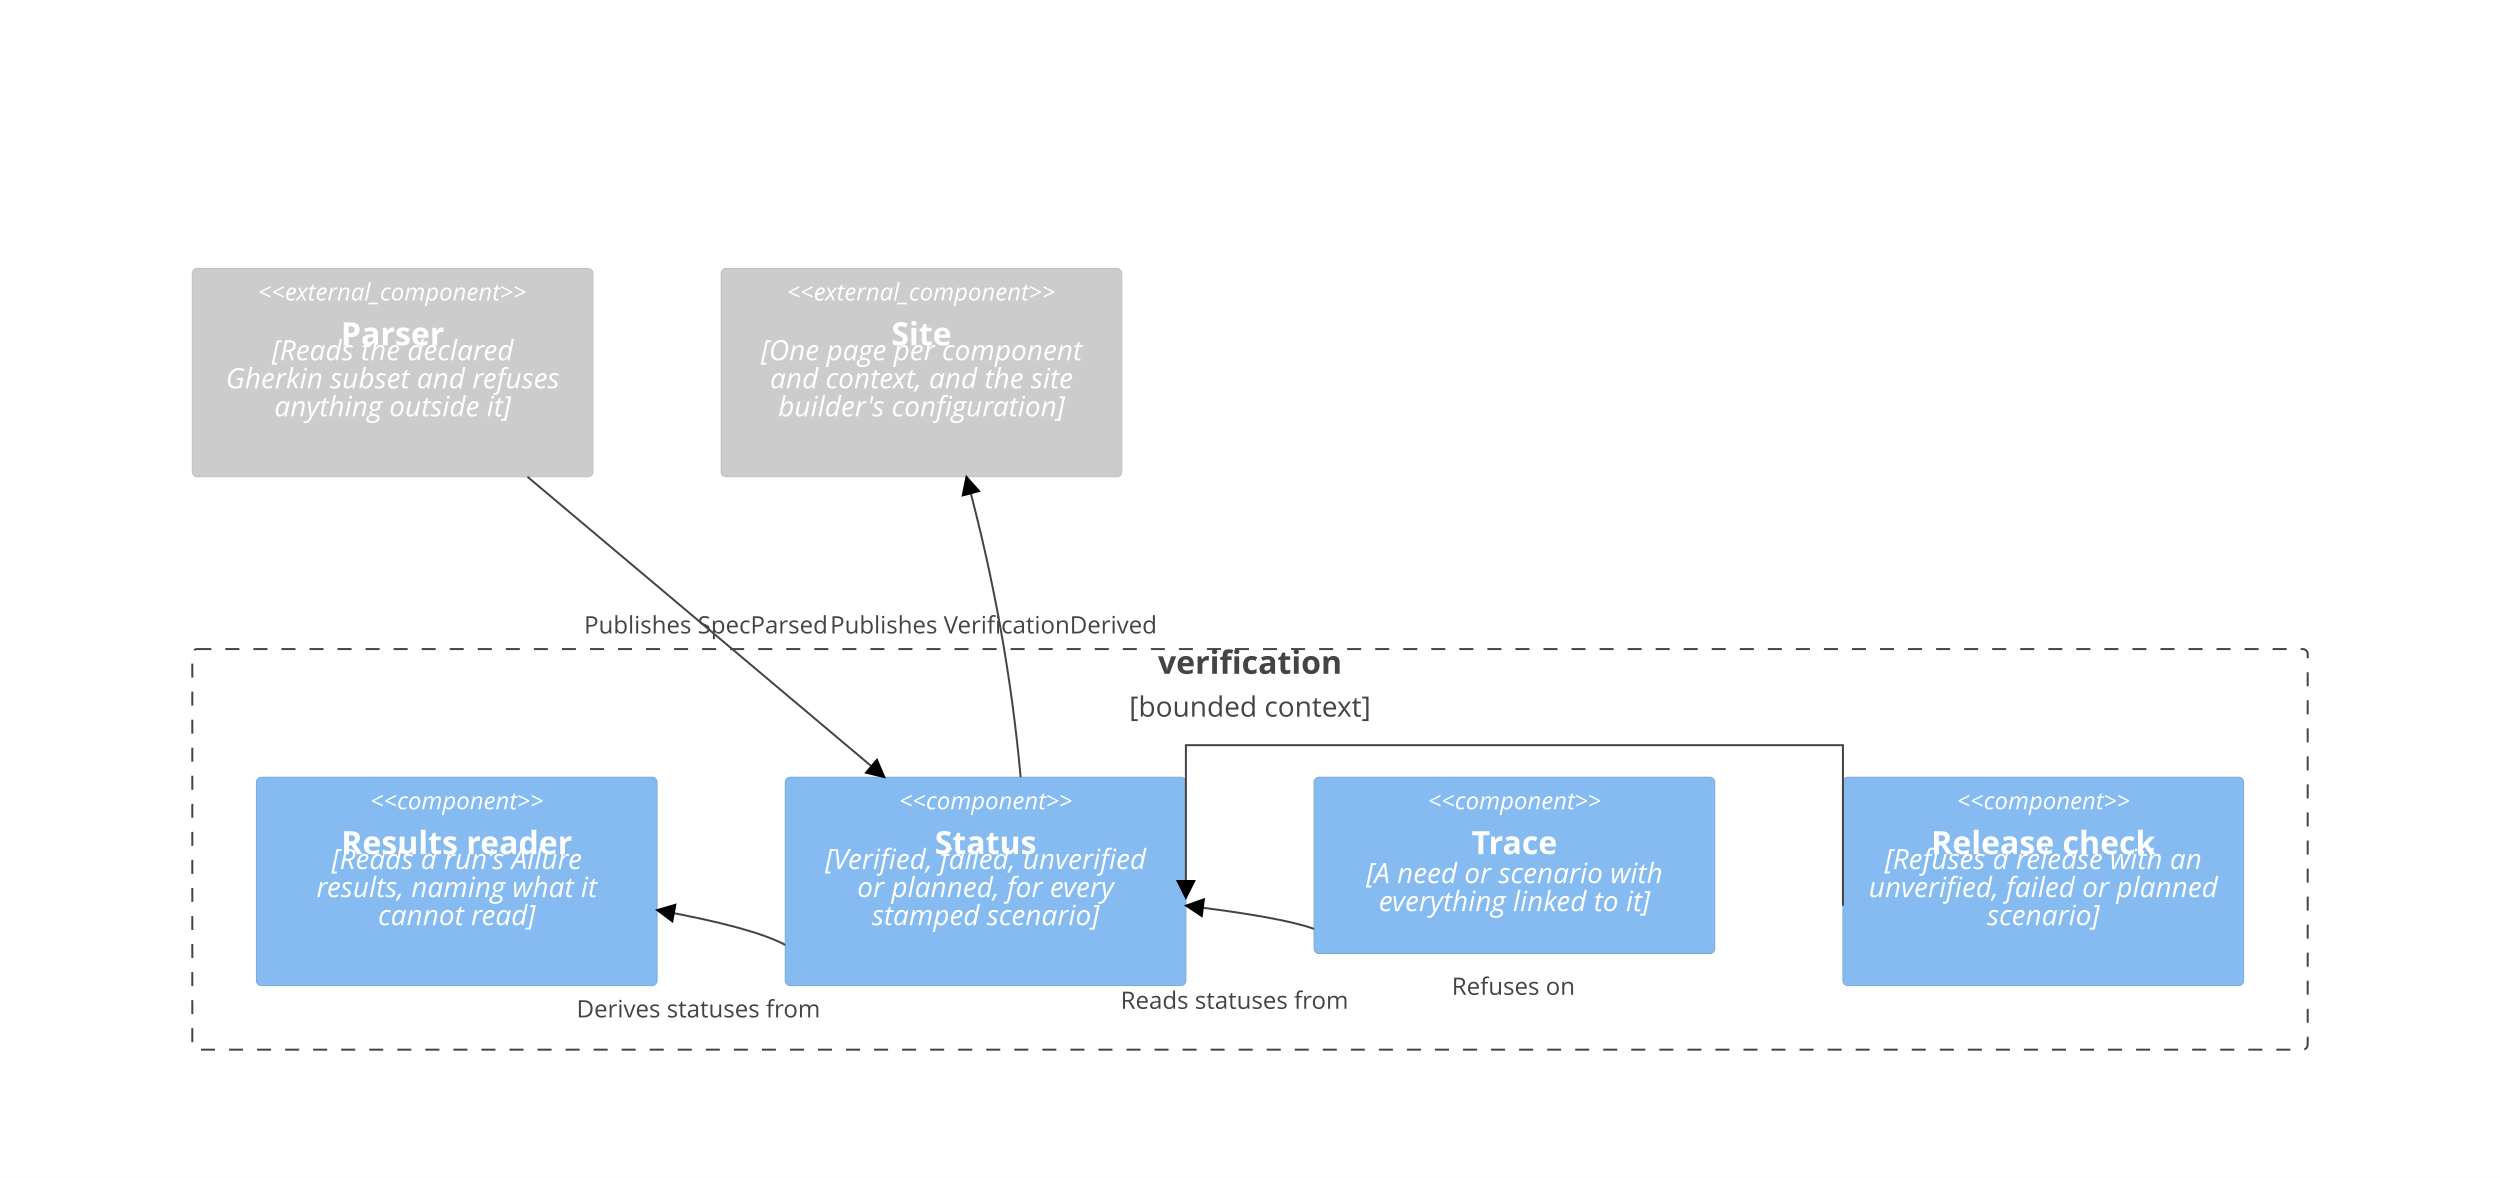
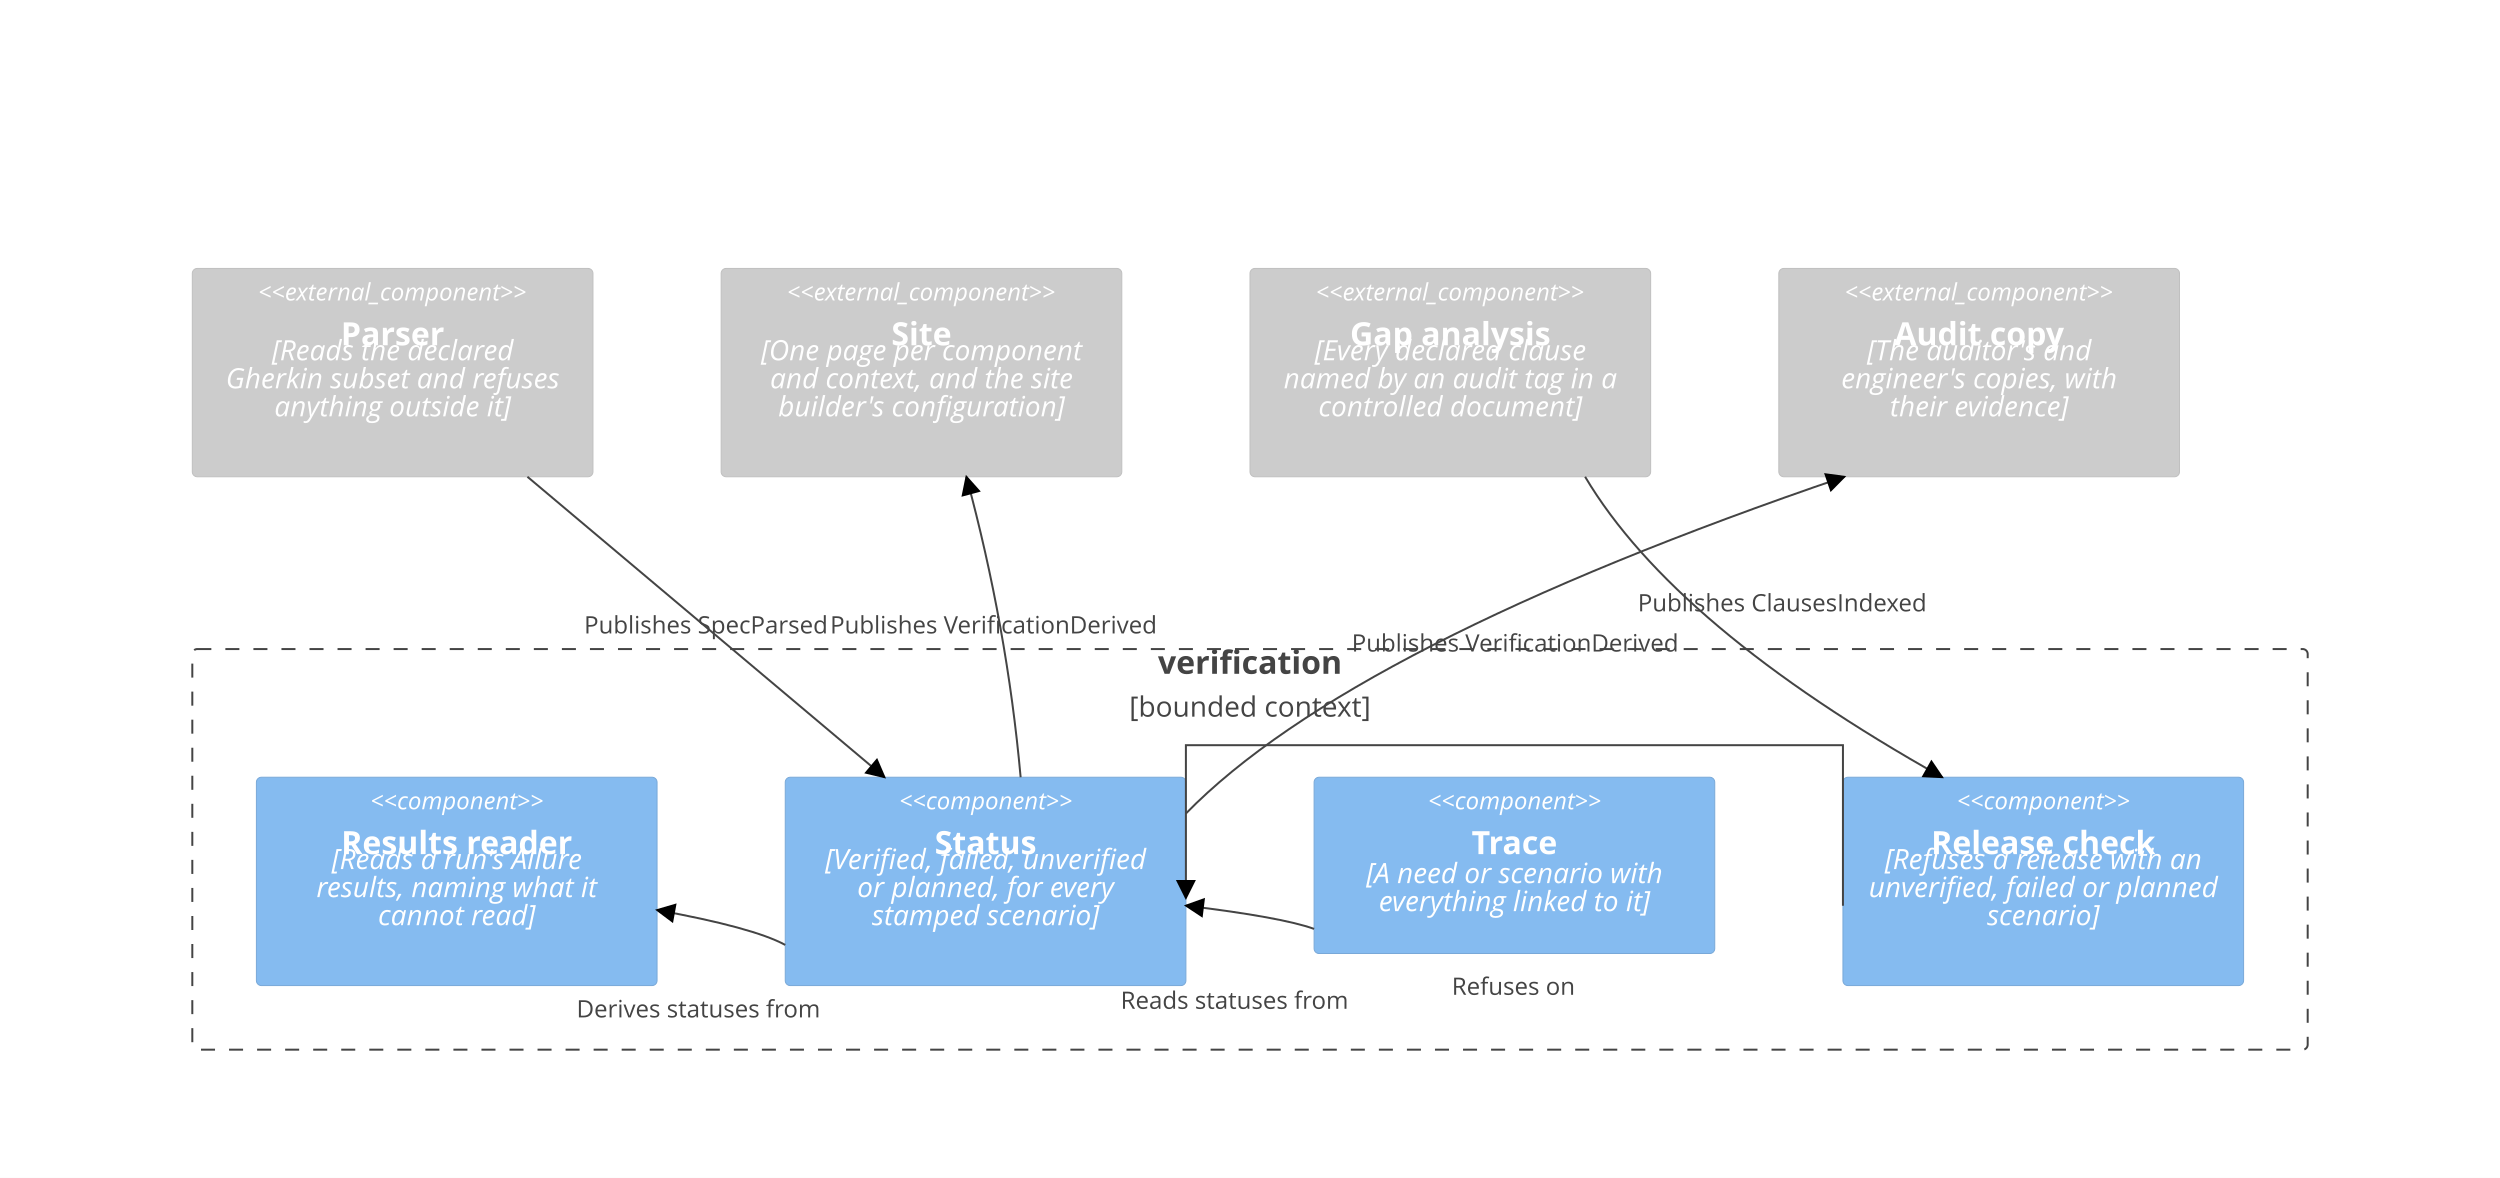
<svg xmlns="http://www.w3.org/2000/svg" width="100%" viewBox="0 -8 1248 588" style="max-width: 1248.000px;">
  <rect x="0" y="-8" width="1248" height="588" fill="#FFFFFF" />
  <defs>
    <symbol id="computer" width="24" height="24">
      <path transform="scale(.5)" d="M2 2v13h20v-13h-20zm18 11h-16v-9h16v9zm-10.228 6l.466-1h3.524l.467 1h-4.457zm14.228 3h-24l2-6h2.104l-1.33 4h18.45l-1.297-4h2.073l2 6zm-5-10h-14v-7h14v7z" />
    </symbol>
  </defs>
  <defs>
    <symbol id="database" fill-rule="evenodd" clip-rule="evenodd">
      <path transform="scale(.5)" d="M12.258.001l.256.004.255.005.253.008.251.01.249.012.247.015.246.016.242.019.241.02.239.023.236.024.233.027.231.028.229.031.225.032.223.034.22.036.217.038.214.04.211.041.208.043.205.045.201.046.198.048.194.05.191.051.187.053.183.054.18.056.175.057.172.059.168.06.163.061.16.063.155.064.15.066.074.033.073.033.071.034.07.034.069.035.068.035.067.035.066.035.064.036.064.036.062.036.06.036.06.037.058.037.058.037.055.038.055.038.053.038.052.038.051.039.05.039.048.039.047.039.045.04.044.04.043.04.041.04.04.041.039.041.037.041.036.041.034.041.033.042.032.042.03.042.029.042.027.042.026.043.024.043.023.043.021.043.02.043.018.044.017.043.015.044.013.044.012.044.011.045.009.044.007.045.006.045.004.045.002.045.001.045v17l-.001.045-.002.045-.004.045-.006.045-.007.045-.009.044-.011.045-.012.044-.013.044-.015.044-.017.043-.018.044-.02.043-.021.043-.023.043-.024.043-.026.043-.027.042-.029.042-.03.042-.032.042-.033.042-.034.041-.036.041-.037.041-.039.041-.04.041-.041.04-.043.04-.044.04-.045.04-.047.039-.048.039-.05.039-.051.039-.052.038-.053.038-.055.038-.055.038-.058.037-.058.037-.06.037-.06.036-.062.036-.064.036-.064.036-.066.035-.067.035-.068.035-.069.035-.07.034-.071.034-.073.033-.074.033-.15.066-.155.064-.16.063-.163.061-.168.06-.172.059-.175.057-.18.056-.183.054-.187.053-.191.051-.194.05-.198.048-.201.046-.205.045-.208.043-.211.041-.214.04-.217.038-.22.036-.223.034-.225.032-.229.031-.231.028-.233.027-.236.024-.239.023-.241.02-.242.019-.246.016-.247.015-.249.012-.251.01-.253.008-.255.005-.256.004-.258.001-.258-.001-.256-.004-.255-.005-.253-.008-.251-.01-.249-.012-.247-.015-.245-.016-.243-.019-.241-.02-.238-.023-.236-.024-.234-.027-.231-.028-.228-.031-.226-.032-.223-.034-.22-.036-.217-.038-.214-.04-.211-.041-.208-.043-.204-.045-.201-.046-.198-.048-.195-.05-.19-.051-.187-.053-.184-.054-.179-.056-.176-.057-.172-.059-.167-.06-.164-.061-.159-.063-.155-.064-.151-.066-.074-.033-.072-.033-.072-.034-.07-.034-.069-.035-.068-.035-.067-.035-.066-.035-.064-.036-.063-.036-.062-.036-.061-.036-.06-.037-.058-.037-.057-.037-.056-.038-.055-.038-.053-.038-.052-.038-.051-.039-.049-.039-.049-.039-.046-.039-.046-.04-.044-.04-.043-.04-.041-.04-.04-.041-.039-.041-.037-.041-.036-.041-.034-.041-.033-.042-.032-.042-.03-.042-.029-.042-.027-.042-.026-.043-.024-.043-.023-.043-.021-.043-.02-.043-.018-.044-.017-.043-.015-.044-.013-.044-.012-.044-.011-.045-.009-.044-.007-.045-.006-.045-.004-.045-.002-.045-.001-.045v-17l.001-.045.002-.045.004-.045.006-.045.007-.045.009-.044.011-.045.012-.044.013-.044.015-.044.017-.043.018-.044.02-.043.021-.043.023-.043.024-.043.026-.043.027-.042.029-.042.03-.042.032-.042.033-.042.034-.041.036-.041.037-.041.039-.041.04-.041.041-.04.043-.04.044-.04.046-.04.046-.039.049-.039.049-.039.051-.039.052-.038.053-.038.055-.038.056-.038.057-.037.058-.037.06-.037.061-.036.062-.036.063-.036.064-.036.066-.035.067-.035.068-.035.069-.035.07-.034.072-.034.072-.033.074-.033.151-.066.155-.064.159-.063.164-.061.167-.06.172-.059.176-.057.179-.056.184-.054.187-.053.19-.051.195-.05.198-.048.201-.046.204-.045.208-.043.211-.041.214-.04.217-.038.22-.036.223-.034.226-.032.228-.031.231-.028.234-.027.236-.024.238-.023.241-.02.243-.019.245-.016.247-.015.249-.012.251-.01.253-.008.255-.005.256-.004.258-.001.258.001z" />
    </symbol>
  </defs>
  <defs>
    <symbol id="clock" width="24" height="24">
      <path transform="scale(.5)" d="M12 2c5.514 0 10 4.486 10 10s-4.486 10-10 10-10-4.486-10-10 4.486-10 10-10zm0-2c-6.627 0-12 5.373-12 12s5.373 12 12 12 12-5.373 12-12-5.373-12-12-12zm5.848 12.459c.202.038.202.333.001.372-1.907.361-6.045 1.111-6.547 1.111-.719 0-1.301-.582-1.301-1.301 0-.512.77-5.447 1.125-7.445.034-.192.312-.181.343.014l.985 6.238 5.394 1.011z" />
    </symbol>
  </defs>
  <g class="person-man">
    <rect x="96" y="126" fill="#CCCCCC" stroke="#BFBFBF" width="200" height="104" rx="2.5" ry="2.5" stroke-width="0.5" />
    <text fill="#FFFFFF" font-family="Open Sans,sans-serif" font-size="12" font-style="italic" lengthAdjust="spacing" textLength="133" x="129" y="142">&lt;&lt;external_component&gt;&gt;</text>
    <text x="196.00" y="160.00" dominant-baseline="middle" fill="#FFFFFF" style="text-anchor: middle; font-size: 16px; font-weight: bold; font-family: Open Sans,sans-serif">
      <tspan dy="0.00" alignment-baseline="mathematical">Parser</tspan>
    </text>
    <text x="196.00" y="182.00" dominant-baseline="middle" fill="#FFFFFF" style="text-anchor: middle; font-size: 14px; font-weight: normal; font-family: Open Sans,sans-serif" font-style="italic">
      <tspan dy="-14.00" alignment-baseline="mathematical">[Reads the declared</tspan>
    </text>
    <text x="196.00" y="182.00" dominant-baseline="middle" fill="#FFFFFF" style="text-anchor: middle; font-size: 14px; font-weight: normal; font-family: Open Sans,sans-serif" font-style="italic">
      <tspan dy="0.00" alignment-baseline="mathematical">Gherkin subset and refuses</tspan>
    </text>
    <text x="196.00" y="182.00" dominant-baseline="middle" fill="#FFFFFF" style="text-anchor: middle; font-size: 14px; font-weight: normal; font-family: Open Sans,sans-serif" font-style="italic">
      <tspan dy="14.00" alignment-baseline="mathematical">anything outside it]</tspan>
    </text>
  </g>
  <g class="person-man">
    <rect x="360" y="126" fill="#CCCCCC" stroke="#BFBFBF" width="200" height="104" rx="2.5" ry="2.5" stroke-width="0.5" />
    <text fill="#FFFFFF" font-family="Open Sans,sans-serif" font-size="12" font-style="italic" lengthAdjust="spacing" textLength="133" x="393" y="142">&lt;&lt;external_component&gt;&gt;</text>
    <text x="460.00" y="160.00" dominant-baseline="middle" fill="#FFFFFF" style="text-anchor: middle; font-size: 16px; font-weight: bold; font-family: Open Sans,sans-serif">
      <tspan dy="0.00" alignment-baseline="mathematical">Site</tspan>
    </text>
    <text x="460.00" y="182.00" dominant-baseline="middle" fill="#FFFFFF" style="text-anchor: middle; font-size: 14px; font-weight: normal; font-family: Open Sans,sans-serif" font-style="italic">
      <tspan dy="-14.00" alignment-baseline="mathematical">[One page per component</tspan>
    </text>
    <text x="460.00" y="182.00" dominant-baseline="middle" fill="#FFFFFF" style="text-anchor: middle; font-size: 14px; font-weight: normal; font-family: Open Sans,sans-serif" font-style="italic">
      <tspan dy="0.00" alignment-baseline="mathematical">and context, and the site</tspan>
    </text>
    <text x="460.00" y="182.00" dominant-baseline="middle" fill="#FFFFFF" style="text-anchor: middle; font-size: 14px; font-weight: normal; font-family: Open Sans,sans-serif" font-style="italic">
      <tspan dy="14.00" alignment-baseline="mathematical">builder's configuration]</tspan>
    </text>
  </g>
  <g class="person-man">
+     <rect x="624" y="126" fill="#CCCCCC" stroke="#BFBFBF" width="200" height="104" rx="2.5" ry="2.5" stroke-width="0.5" />
+     <text fill="#FFFFFF" font-family="Open Sans,sans-serif" font-size="12" font-style="italic" lengthAdjust="spacing" textLength="133" x="657" y="142">&lt;&lt;external_component&gt;&gt;</text>
+     <text x="724.00" y="160.00" dominant-baseline="middle" fill="#FFFFFF" style="text-anchor: middle; font-size: 16px; font-weight: bold; font-family: Open Sans,sans-serif">
+       <tspan dy="0.00" alignment-baseline="mathematical">Gap analysis</tspan>
+     </text>
+     <text x="724.00" y="182.00" dominant-baseline="middle" fill="#FFFFFF" style="text-anchor: middle; font-size: 14px; font-weight: normal; font-family: Open Sans,sans-serif" font-style="italic">
+       <tspan dy="-14.00" alignment-baseline="mathematical">[Every declared clause</tspan>
+     </text>
+     <text x="724.00" y="182.00" dominant-baseline="middle" fill="#FFFFFF" style="text-anchor: middle; font-size: 14px; font-weight: normal; font-family: Open Sans,sans-serif" font-style="italic">
+       <tspan dy="0.00" alignment-baseline="mathematical">named by an audit tag in a</tspan>
+     </text>
+     <text x="724.00" y="182.00" dominant-baseline="middle" fill="#FFFFFF" style="text-anchor: middle; font-size: 14px; font-weight: normal; font-family: Open Sans,sans-serif" font-style="italic">
+       <tspan dy="14.00" alignment-baseline="mathematical">controlled document]</tspan>
+     </text>
+   </g>
+   <g class="person-man">
+     <rect x="888" y="126" fill="#CCCCCC" stroke="#BFBFBF" width="200" height="104" rx="2.5" ry="2.5" stroke-width="0.5" />
+     <text fill="#FFFFFF" font-family="Open Sans,sans-serif" font-size="12" font-style="italic" lengthAdjust="spacing" textLength="133" x="921" y="142">&lt;&lt;external_component&gt;&gt;</text>
+     <text x="988.00" y="160.00" dominant-baseline="middle" fill="#FFFFFF" style="text-anchor: middle; font-size: 16px; font-weight: bold; font-family: Open Sans,sans-serif">
+       <tspan dy="0.00" alignment-baseline="mathematical">Audit copy</tspan>
+     </text>
+     <text x="988.00" y="182.00" dominant-baseline="middle" fill="#FFFFFF" style="text-anchor: middle; font-size: 14px; font-weight: normal; font-family: Open Sans,sans-serif" font-style="italic">
+       <tspan dy="-14.00" alignment-baseline="mathematical">[The auditor's and</tspan>
+     </text>
+     <text x="988.00" y="182.00" dominant-baseline="middle" fill="#FFFFFF" style="text-anchor: middle; font-size: 14px; font-weight: normal; font-family: Open Sans,sans-serif" font-style="italic">
+       <tspan dy="0.00" alignment-baseline="mathematical">engineer's copies, with</tspan>
+     </text>
+     <text x="988.00" y="182.00" dominant-baseline="middle" fill="#FFFFFF" style="text-anchor: middle; font-size: 14px; font-weight: normal; font-family: Open Sans,sans-serif" font-style="italic">
+       <tspan dy="14.00" alignment-baseline="mathematical">their evidence]</tspan>
+     </text>
+   </g>
+   <g class="person-man">
    <rect x="128" y="380" fill="#85BBF0" stroke="#78A8D8" width="200" height="104" rx="2.5" ry="2.5" stroke-width="0.5" />
    <text fill="#FFFFFF" font-family="Open Sans,sans-serif" font-size="12" font-style="italic" lengthAdjust="spacing" textLength="86" x="185" y="396">&lt;&lt;component&gt;&gt;</text>
    <text x="228.00" y="414.00" dominant-baseline="middle" fill="#FFFFFF" style="text-anchor: middle; font-size: 16px; font-weight: bold; font-family: Open Sans,sans-serif">
      <tspan dy="0.00" alignment-baseline="mathematical">Results reader</tspan>
    </text>
    <text x="228.00" y="436.00" dominant-baseline="middle" fill="#FFFFFF" style="text-anchor: middle; font-size: 14px; font-weight: normal; font-family: Open Sans,sans-serif" font-style="italic">
      <tspan dy="-14.00" alignment-baseline="mathematical">[Reads a run's Allure</tspan>
    </text>
    <text x="228.00" y="436.00" dominant-baseline="middle" fill="#FFFFFF" style="text-anchor: middle; font-size: 14px; font-weight: normal; font-family: Open Sans,sans-serif" font-style="italic">
      <tspan dy="0.00" alignment-baseline="mathematical">results, naming what it</tspan>
    </text>
    <text x="228.00" y="436.00" dominant-baseline="middle" fill="#FFFFFF" style="text-anchor: middle; font-size: 14px; font-weight: normal; font-family: Open Sans,sans-serif" font-style="italic">
      <tspan dy="14.00" alignment-baseline="mathematical">cannot read]</tspan>
    </text>
  </g>
  <g class="person-man">
    <rect x="392" y="380" fill="#85BBF0" stroke="#78A8D8" width="200" height="104" rx="2.5" ry="2.5" stroke-width="0.5" />
    <text fill="#FFFFFF" font-family="Open Sans,sans-serif" font-size="12" font-style="italic" lengthAdjust="spacing" textLength="86" x="449" y="396">&lt;&lt;component&gt;&gt;</text>
    <text x="492.00" y="414.00" dominant-baseline="middle" fill="#FFFFFF" style="text-anchor: middle; font-size: 16px; font-weight: bold; font-family: Open Sans,sans-serif">
      <tspan dy="0.00" alignment-baseline="mathematical">Status</tspan>
    </text>
    <text x="492.00" y="436.00" dominant-baseline="middle" fill="#FFFFFF" style="text-anchor: middle; font-size: 14px; font-weight: normal; font-family: Open Sans,sans-serif" font-style="italic">
      <tspan dy="-14.00" alignment-baseline="mathematical">[Verified, failed, unverified</tspan>
    </text>
    <text x="492.00" y="436.00" dominant-baseline="middle" fill="#FFFFFF" style="text-anchor: middle; font-size: 14px; font-weight: normal; font-family: Open Sans,sans-serif" font-style="italic">
      <tspan dy="0.00" alignment-baseline="mathematical">or planned, for every</tspan>
    </text>
    <text x="492.00" y="436.00" dominant-baseline="middle" fill="#FFFFFF" style="text-anchor: middle; font-size: 14px; font-weight: normal; font-family: Open Sans,sans-serif" font-style="italic">
      <tspan dy="14.00" alignment-baseline="mathematical">stamped scenario]</tspan>
    </text>
  </g>
  <g class="person-man">
    <rect x="656" y="380" fill="#85BBF0" stroke="#78A8D8" width="200" height="88" rx="2.5" ry="2.5" stroke-width="0.5" />
    <text fill="#FFFFFF" font-family="Open Sans,sans-serif" font-size="12" font-style="italic" lengthAdjust="spacing" textLength="86" x="713" y="396">&lt;&lt;component&gt;&gt;</text>
    <text x="756.00" y="414.00" dominant-baseline="middle" fill="#FFFFFF" style="text-anchor: middle; font-size: 16px; font-weight: bold; font-family: Open Sans,sans-serif">
      <tspan dy="0.00" alignment-baseline="mathematical">Trace</tspan>
    </text>
    <text x="756.00" y="436.00" dominant-baseline="middle" fill="#FFFFFF" style="text-anchor: middle; font-size: 14px; font-weight: normal; font-family: Open Sans,sans-serif" font-style="italic">
      <tspan dy="-7.00" alignment-baseline="mathematical">[A need or scenario with</tspan>
    </text>
    <text x="756.00" y="436.00" dominant-baseline="middle" fill="#FFFFFF" style="text-anchor: middle; font-size: 14px; font-weight: normal; font-family: Open Sans,sans-serif" font-style="italic">
      <tspan dy="7.00" alignment-baseline="mathematical">everything linked to it]</tspan>
    </text>
  </g>
  <g class="person-man">
    <rect x="920" y="380" fill="#85BBF0" stroke="#78A8D8" width="200" height="104" rx="2.5" ry="2.5" stroke-width="0.5" />
    <text fill="#FFFFFF" font-family="Open Sans,sans-serif" font-size="12" font-style="italic" lengthAdjust="spacing" textLength="86" x="977" y="396">&lt;&lt;component&gt;&gt;</text>
    <text x="1020.00" y="414.00" dominant-baseline="middle" fill="#FFFFFF" style="text-anchor: middle; font-size: 16px; font-weight: bold; font-family: Open Sans,sans-serif">
      <tspan dy="0.00" alignment-baseline="mathematical">Release check</tspan>
    </text>
    <text x="1020.00" y="436.00" dominant-baseline="middle" fill="#FFFFFF" style="text-anchor: middle; font-size: 14px; font-weight: normal; font-family: Open Sans,sans-serif" font-style="italic">
      <tspan dy="-14.00" alignment-baseline="mathematical">[Refuses a release with an</tspan>
    </text>
    <text x="1020.00" y="436.00" dominant-baseline="middle" fill="#FFFFFF" style="text-anchor: middle; font-size: 14px; font-weight: normal; font-family: Open Sans,sans-serif" font-style="italic">
      <tspan dy="0.00" alignment-baseline="mathematical">unverified, failed or planned</tspan>
    </text>
    <text x="1020.00" y="436.00" dominant-baseline="middle" fill="#FFFFFF" style="text-anchor: middle; font-size: 14px; font-weight: normal; font-family: Open Sans,sans-serif" font-style="italic">
      <tspan dy="14.00" alignment-baseline="mathematical">scenario]</tspan>
    </text>
  </g>
  <g>
    <rect x="96" y="316" fill="none" stroke="#444444" width="1056" height="200" rx="2.5" ry="2.5" stroke-width="1" stroke-dasharray="7.0,7.0" />
    <text x="624.00" y="324.00" dominant-baseline="middle" fill="#444444" style="text-anchor: middle; font-size: 16px; font-weight: bold; font-family: Open Sans,sans-serif">
      <tspan dy="0.00" alignment-baseline="mathematical">verification</tspan>
    </text>
    <text x="624.00" y="346.00" dominant-baseline="middle" fill="#444444" style="text-anchor: middle; font-size: 14px; font-weight: normal; font-family: Open Sans,sans-serif">
      <tspan dy="0.00" alignment-baseline="mathematical">[bounded context]</tspan>
    </text>
  </g>
  <defs>
    <marker id="arrowhead" refX="9" refY="5" markerUnits="userSpaceOnUse" markerWidth="12" markerHeight="12" orient="auto">
      <path d="M 0 0 L 10 5 L 0 10 z" />
    </marker>
  </defs>
  <defs>
    <marker id="arrowend" refX="1" refY="5" markerUnits="userSpaceOnUse" markerWidth="12" markerHeight="12" orient="auto">
      <path d="M 10 0 L 0 5 L 10 10 z" />
    </marker>
  </defs>
  <defs>
    <marker id="crosshead" markerWidth="15" markerHeight="8" orient="auto" refX="16" refY="4">
      <path fill="black" stroke="#000000" stroke-width="1px" d="M 9,2 V 6 L16,4 Z" style="stroke-dasharray: 0, 0;" />
      <path fill="none" stroke="#000000" stroke-width="1px" d="M 0,1 L 6,7 M 6,1 L 0,7" style="stroke-dasharray: 0, 0;" />
    </marker>
  </defs>
  <defs>
    <marker id="filled-head" refX="18" refY="7" markerWidth="20" markerHeight="28" orient="auto">
      <path d="M 18,7 L9,13 L14,7 L9,1 Z" />
    </marker>
  </defs>
  <g>
    <line x1="263.29" y1="230.00" x2="441.54" y2="380.00" stroke-width="1" stroke="#444444" style="fill: none;" marker-end="url(#arrowhead)" />
    <text x="352.42" y="305.00" dominant-baseline="middle" fill="#444444" style="text-anchor: middle; font-size: 12px; font-weight: normal; font-family: Open Sans,sans-serif">
      <tspan dy="0.00" alignment-baseline="mathematical">Publishes SpecParsed</tspan>
    </text>
    <path fill="none" stroke-width="1" stroke="#444444" d="M509.50,380.00 Q502.74,305.00 482.43,230.00" marker-end="url(#arrowhead)" />
    <text x="495.97" y="305.00" dominant-baseline="middle" fill="#444444" style="text-anchor: middle; font-size: 12px; font-weight: normal; font-family: Open Sans,sans-serif">
      <tspan dy="0.00" alignment-baseline="mathematical">Publishes VerificationDerived</tspan>
    </text>
+     <path fill="none" stroke-width="1" stroke="#444444" d="M592.00,398.11 Q674.18,314.05 920.71,230.00" marker-end="url(#arrowhead)" />
+     <text x="756.35" y="314.05" dominant-baseline="middle" fill="#444444" style="text-anchor: middle; font-size: 12px; font-weight: normal; font-family: Open Sans,sans-serif">
+       <tspan dy="0.00" alignment-baseline="mathematical">Publishes VerificationDerived</tspan>
+     </text>
+     <path fill="none" stroke-width="1" stroke="#444444" d="M791.29,230.00 Q835.86,305.00 969.54,380.00" marker-end="url(#arrowhead)" />
+     <text x="889.69" y="293.98" dominant-baseline="middle" fill="#444444" style="text-anchor: middle; font-size: 12px; font-weight: normal; font-family: Open Sans,sans-serif">
+       <tspan dy="0.00" alignment-baseline="mathematical">Publishes ClausesIndexed</tspan>
+     </text>
    <path fill="none" stroke-width="1" stroke="#444444" d="M392.00,463.71 Q376.00,455.00 328.00,446.29" marker-end="url(#arrowhead)" />
    <text x="348.65" y="496.68" dominant-baseline="middle" fill="#444444" style="text-anchor: middle; font-size: 12px; font-weight: normal; font-family: Open Sans,sans-serif">
      <tspan dy="0.00" alignment-baseline="mathematical">Derives statuses from</tspan>
    </text>
    <path fill="none" stroke-width="1" stroke="#444444" d="M656.00,455.71 Q640.00,449.90 592.00,444.09" marker-end="url(#arrowhead)" />
    <text x="616.28" y="492.40" dominant-baseline="middle" fill="#444444" style="text-anchor: middle; font-size: 12px; font-weight: normal; font-family: Open Sans,sans-serif">
      <tspan dy="0.00" alignment-baseline="mathematical">Reads statuses from</tspan>
    </text>
    <path fill="none" stroke-width="1" stroke="#444444" d="M920.00,444.15 L920.00,364.00 L592.00,364.00 L592.00,440.28" marker-end="url(#arrowhead)" />
    <text x="755.49" y="485.41" dominant-baseline="middle" fill="#444444" style="text-anchor: middle; font-size: 12px; font-weight: normal; font-family: Open Sans,sans-serif">
      <tspan dy="0.00" alignment-baseline="mathematical">Refuses on</tspan>
    </text>
  </g>
</svg>
